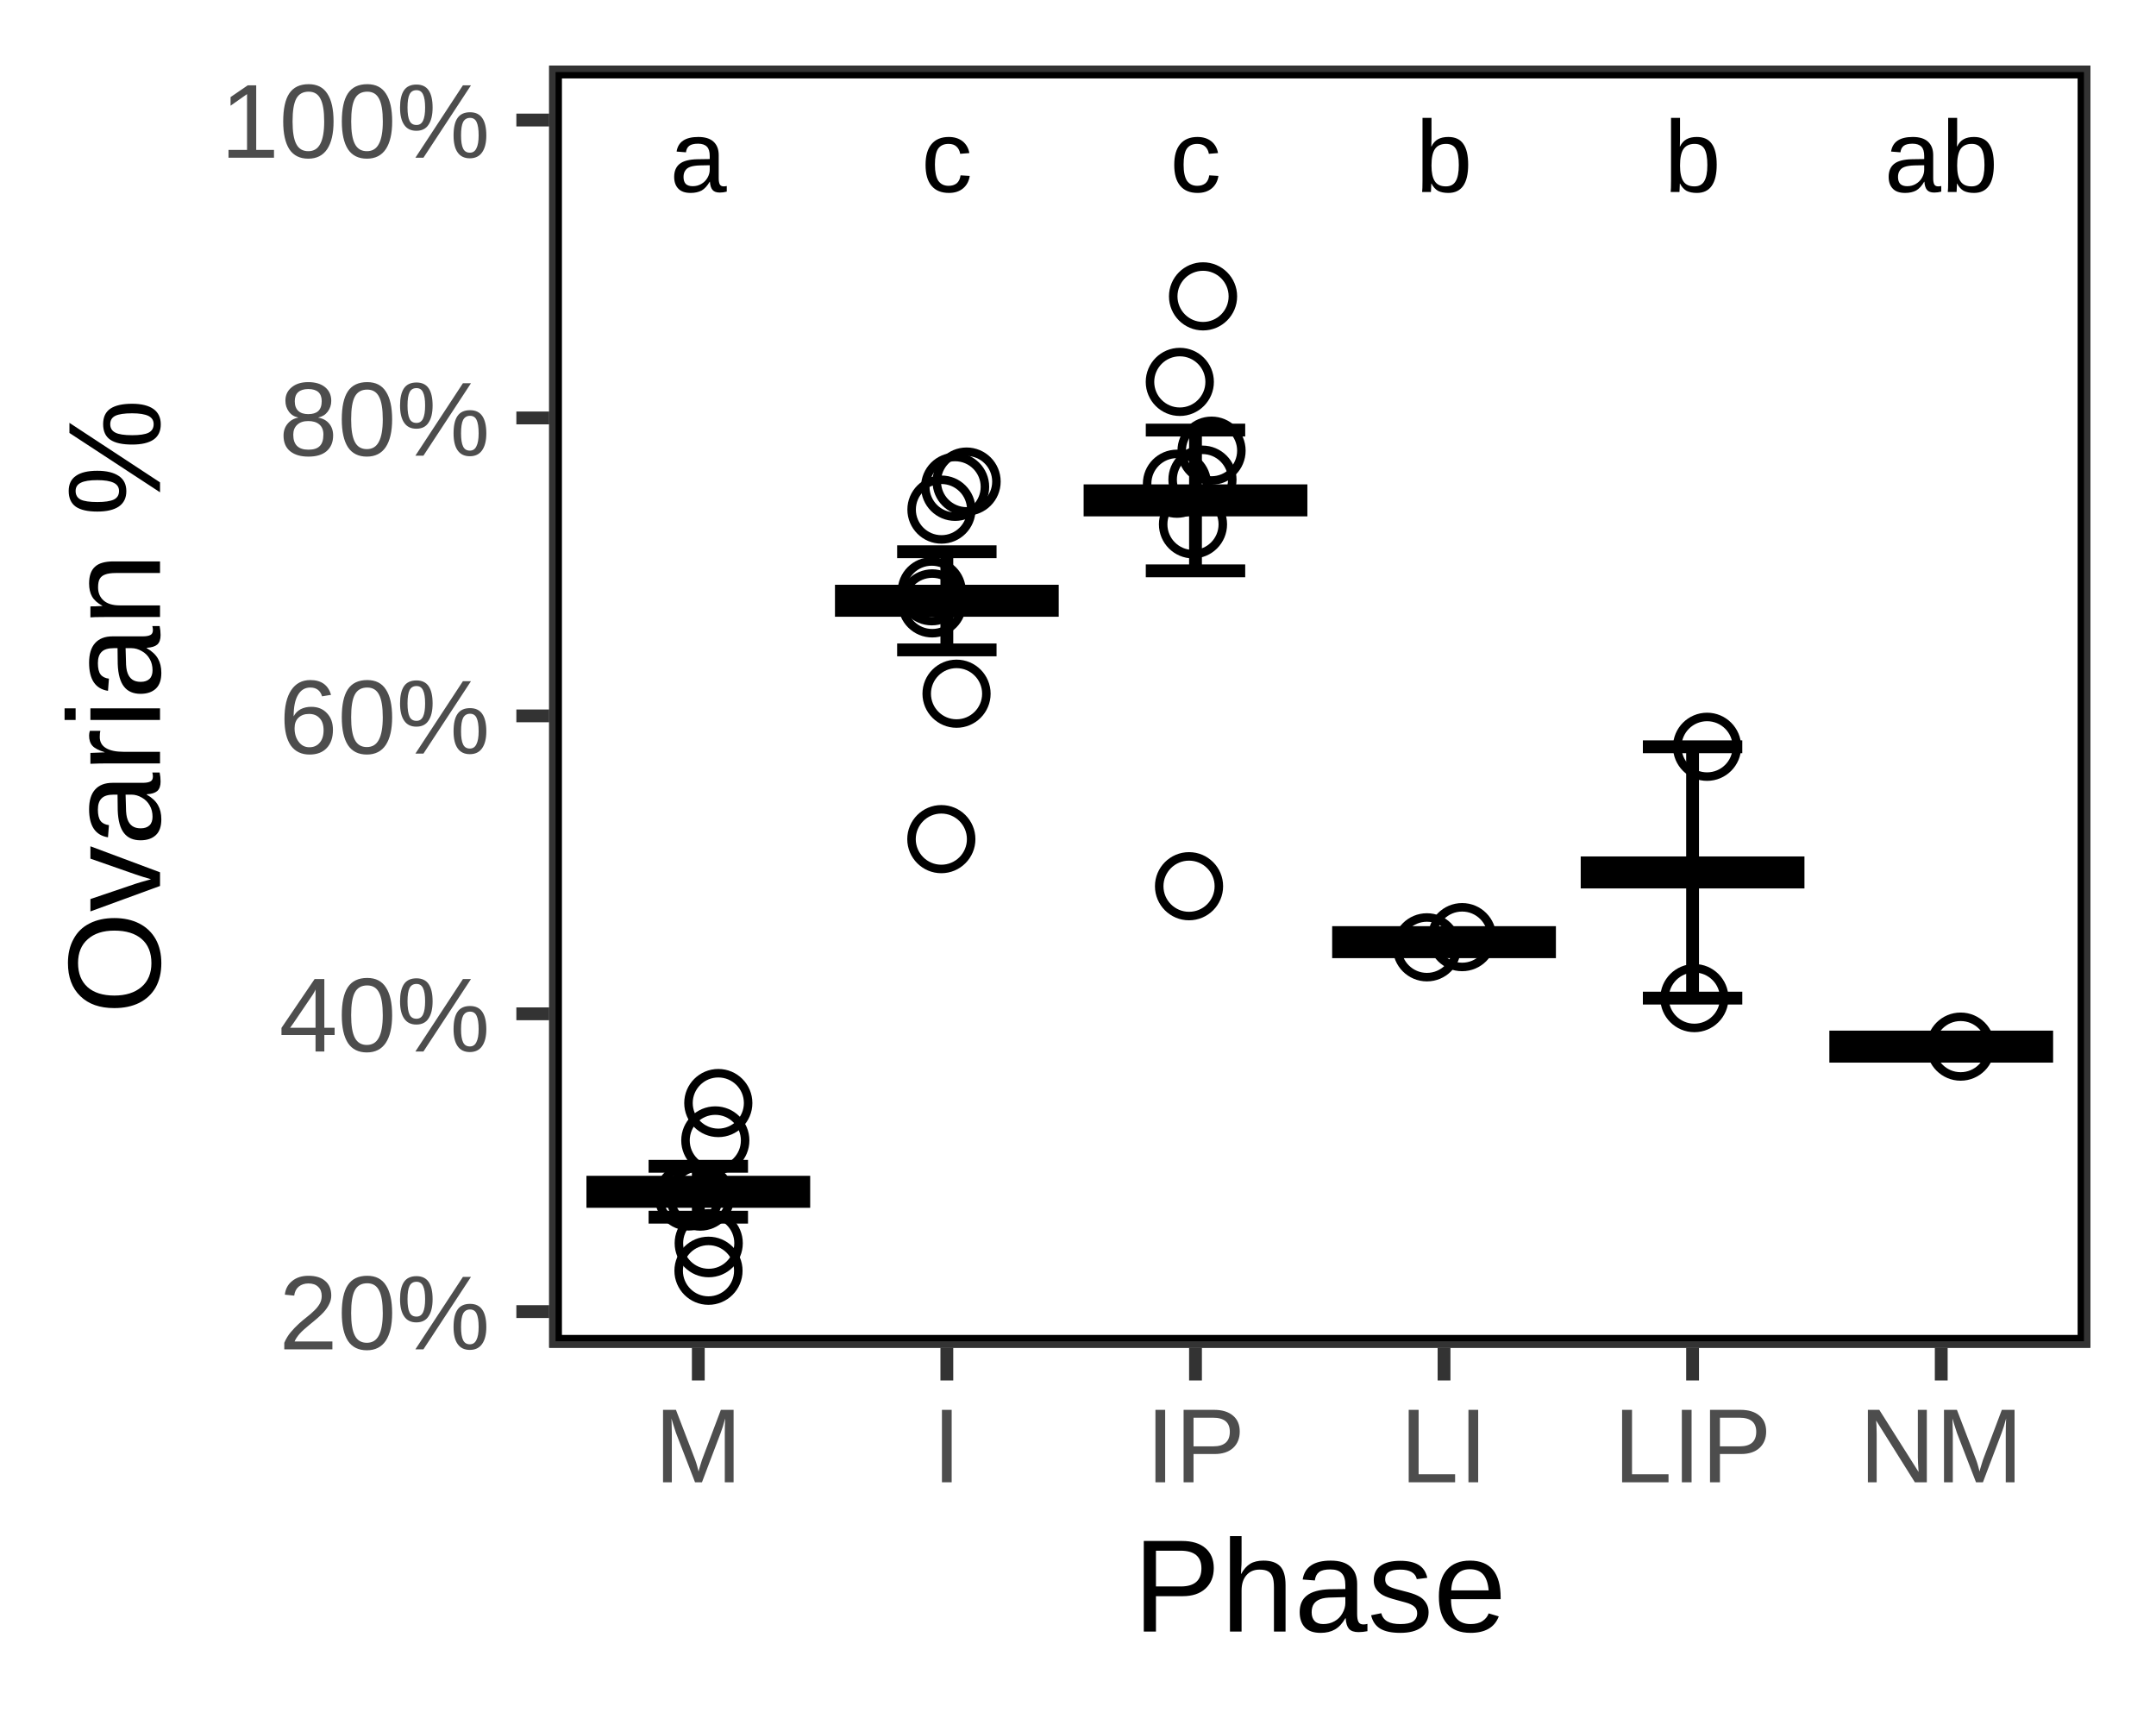
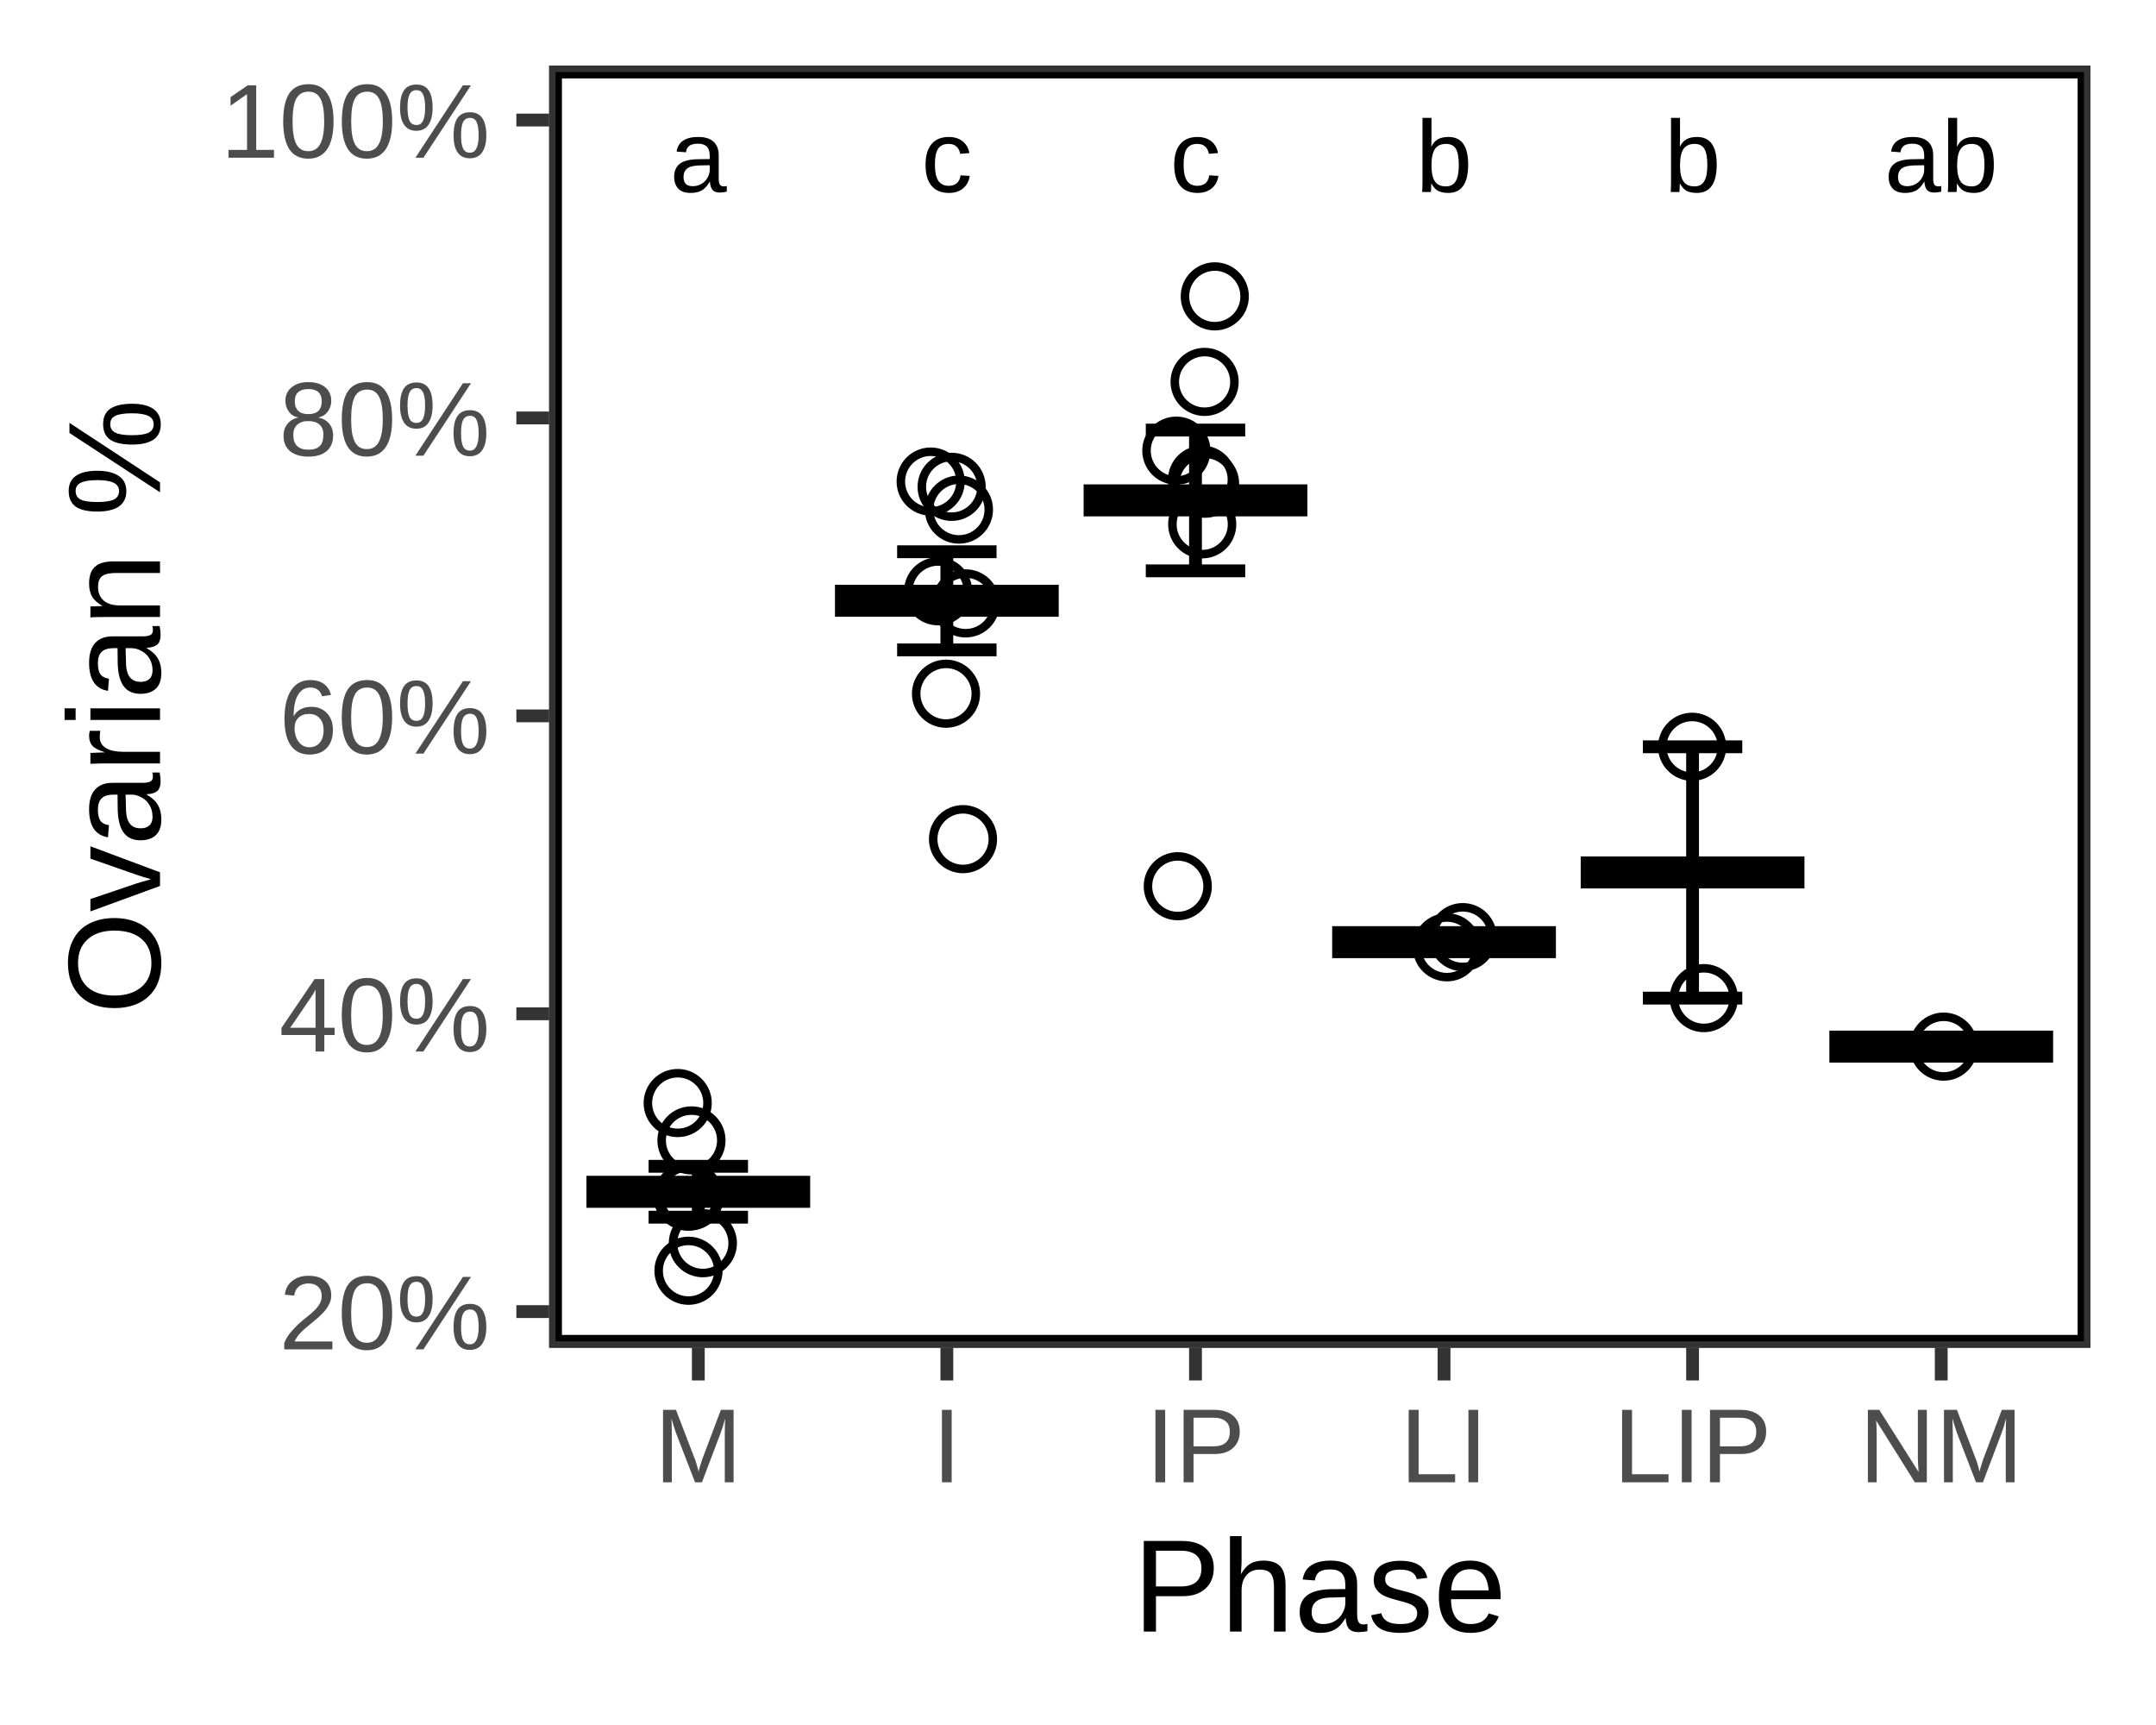
<svg xmlns="http://www.w3.org/2000/svg" width="180.00pt" height="144.00pt" viewBox="0 0 180.00 144.00">
  <g class="svglite">
    <defs>
      <style type="text/css">
    .svglite line, .svglite polyline, .svglite polygon, .svglite path, .svglite rect, .svglite circle {
      fill: none;
      stroke: #000000;
      stroke-linecap: round;
      stroke-linejoin: round;
      stroke-miterlimit: 10.00;
    }
    .svglite text {
      white-space: pre;
    }
    .svglite g.glyphgroup path {
      fill: inherit;
      stroke: none;
    }
  </style>
    </defs>
    <rect width="100%" height="100%" style="stroke: none; fill: #FFFFFF;" />
    <defs>
      <clipPath id="cpMC4wMHwxODAuMDB8MC4wMHwxNDQuMDA=">
        <rect x="0.00" y="0.00" width="180.00" height="144.00" />
      </clipPath>
    </defs>
    <g clip-path="url(#cpMC4wMHwxODAuMDB8MC4wMHwxNDQuMDA=)">
      <rect x="-0" y="0.00" width="180.00" height="144.00" style="stroke-width: 1.07; stroke: #FFFFFF; fill: #FFFFFF;" />
    </g>
    <defs>
      <clipPath id="cpNDUuODV8MTc0LjUyfDUuNDh8MTEyLjUw">
        <rect x="45.85" y="5.48" width="128.67" height="107.02" />
      </clipPath>
    </defs>
    <g clip-path="url(#cpNDUuODV8MTc0LjUyfDUuNDh8MTEyLjUw)">
      <rect x="45.85" y="5.48" width="128.67" height="107.02" style="stroke-width: 2.13; fill: #FFFFFF;" />
      <line x1="69.71" y1="50.15" x2="88.39" y2="50.15" style="stroke-width: 2.67; stroke-linecap: butt; stroke-linejoin: miter;" />
      <line x1="90.47" y1="41.77" x2="109.15" y2="41.77" style="stroke-width: 2.67; stroke-linecap: butt; stroke-linejoin: miter;" />
      <line x1="111.22" y1="78.65" x2="129.90" y2="78.65" style="stroke-width: 2.67; stroke-linecap: butt; stroke-linejoin: miter;" />
      <line x1="131.97" y1="72.83" x2="150.65" y2="72.83" style="stroke-width: 2.67; stroke-linecap: butt; stroke-linejoin: miter;" />
      <line x1="48.96" y1="99.49" x2="67.64" y2="99.49" style="stroke-width: 2.67; stroke-linecap: butt; stroke-linejoin: miter;" />
      <line x1="152.73" y1="87.37" x2="171.41" y2="87.37" style="stroke-width: 2.67; stroke-linecap: butt; stroke-linejoin: miter;" />
      <polyline points="74.90,46.06 83.20,46.06 " style="stroke-width: 1.07; stroke-linecap: butt;" />
      <polyline points="79.05,46.06 79.05,54.25 " style="stroke-width: 1.07; stroke-linecap: butt;" />
      <polyline points="74.90,54.25 83.20,54.25 " style="stroke-width: 1.07; stroke-linecap: butt;" />
      <polyline points="95.66,35.90 103.96,35.90 " style="stroke-width: 1.07; stroke-linecap: butt;" />
      <polyline points="99.81,35.90 99.81,47.65 " style="stroke-width: 1.07; stroke-linecap: butt;" />
      <polyline points="95.66,47.65 103.96,47.65 " style="stroke-width: 1.07; stroke-linecap: butt;" />
      <polyline points="116.41,78.23 124.71,78.23 " style="stroke-width: 1.07; stroke-linecap: butt;" />
      <polyline points="120.56,78.23 120.56,79.08 " style="stroke-width: 1.07; stroke-linecap: butt;" />
      <polyline points="116.41,79.08 124.71,79.08 " style="stroke-width: 1.07; stroke-linecap: butt;" />
      <polyline points="137.16,62.34 145.46,62.34 " style="stroke-width: 1.07; stroke-linecap: butt;" />
      <polyline points="141.31,62.34 141.31,83.32 " style="stroke-width: 1.07; stroke-linecap: butt;" />
      <polyline points="137.16,83.32 145.46,83.32 " style="stroke-width: 1.07; stroke-linecap: butt;" />
      <polyline points="54.15,97.36 62.45,97.36 " style="stroke-width: 1.07; stroke-linecap: butt;" />
      <polyline points="58.30,97.36 58.30,101.61 " style="stroke-width: 1.07; stroke-linecap: butt;" />
      <polyline points="54.15,101.61 62.45,101.61 " style="stroke-width: 1.07; stroke-linecap: butt;" />
-       <circle cx="119.13" cy="79.08" r="2.49" style="stroke-width: 0.71;" />
-       <circle cx="142.52" cy="62.34" r="2.49" style="stroke-width: 0.71;" />
-       <circle cx="77.83" cy="50.37" r="2.49" style="stroke-width: 0.71;" />
-       <circle cx="100.44" cy="24.74" r="2.49" style="stroke-width: 0.71;" />
-       <circle cx="77.79" cy="49.36" r="2.49" style="stroke-width: 0.71;" />
-       <circle cx="101.15" cy="37.62" r="2.49" style="stroke-width: 0.71;" />
-       <circle cx="59.15" cy="106.08" r="2.49" style="stroke-width: 0.71;" />
-       <circle cx="59.72" cy="95.20" r="2.49" style="stroke-width: 0.71;" />
-       <circle cx="57.50" cy="99.88" r="2.49" style="stroke-width: 0.71;" />
-       <circle cx="58.46" cy="99.89" r="2.49" style="stroke-width: 0.71;" />
-       <circle cx="59.97" cy="92.08" r="2.49" style="stroke-width: 0.71;" />
-       <circle cx="80.70" cy="40.20" r="2.49" style="stroke-width: 0.71;" />
-       <circle cx="99.60" cy="43.77" r="2.49" style="stroke-width: 0.71;" />
-       <circle cx="59.17" cy="103.78" r="2.49" style="stroke-width: 0.71;" />
-       <circle cx="122.07" cy="78.23" r="2.49" style="stroke-width: 0.71;" />
-       <circle cx="141.46" cy="83.32" r="2.49" style="stroke-width: 0.71;" />
-       <circle cx="79.74" cy="40.64" r="2.49" style="stroke-width: 0.71;" />
-       <circle cx="100.39" cy="40.04" r="2.49" style="stroke-width: 0.71;" />
-       <circle cx="79.86" cy="57.91" r="2.49" style="stroke-width: 0.71;" />
-       <circle cx="98.26" cy="40.38" r="2.49" style="stroke-width: 0.71;" />
-       <circle cx="163.69" cy="87.37" r="2.49" style="stroke-width: 0.71;" />
-       <circle cx="78.59" cy="70.05" r="2.49" style="stroke-width: 0.71;" />
-       <circle cx="98.50" cy="31.88" r="2.49" style="stroke-width: 0.71;" />
-       <circle cx="78.60" cy="42.54" r="2.49" style="stroke-width: 0.71;" />
-       <circle cx="99.27" cy="73.98" r="2.49" style="stroke-width: 0.71;" />
+       <circle cx="120.80" cy="79.08" r="2.49" style="stroke-width: 0.71;" />
+       <circle cx="141.27" cy="62.34" r="2.49" style="stroke-width: 0.71;" />
+       <circle cx="80.62" cy="50.37" r="2.49" style="stroke-width: 0.71;" />
+       <circle cx="101.42" cy="24.74" r="2.49" style="stroke-width: 0.71;" />
+       <circle cx="78.32" cy="49.36" r="2.49" style="stroke-width: 0.71;" />
+       <circle cx="98.21" cy="37.62" r="2.49" style="stroke-width: 0.71;" />
+       <circle cx="57.48" cy="106.08" r="2.49" style="stroke-width: 0.71;" />
+       <circle cx="57.73" cy="95.20" r="2.49" style="stroke-width: 0.71;" />
+       <circle cx="57.58" cy="99.88" r="2.49" style="stroke-width: 0.71;" />
+       <circle cx="57.41" cy="99.89" r="2.49" style="stroke-width: 0.71;" />
+       <circle cx="56.58" cy="92.08" r="2.49" style="stroke-width: 0.71;" />
+       <circle cx="77.70" cy="40.20" r="2.49" style="stroke-width: 0.71;" />
+       <circle cx="100.37" cy="43.77" r="2.49" style="stroke-width: 0.71;" />
+       <circle cx="58.68" cy="103.78" r="2.49" style="stroke-width: 0.71;" />
+       <circle cx="122.12" cy="78.23" r="2.49" style="stroke-width: 0.71;" />
+       <circle cx="142.25" cy="83.32" r="2.49" style="stroke-width: 0.71;" />
+       <circle cx="79.45" cy="40.64" r="2.49" style="stroke-width: 0.71;" />
+       <circle cx="100.36" cy="40.04" r="2.49" style="stroke-width: 0.71;" />
+       <circle cx="78.98" cy="57.91" r="2.49" style="stroke-width: 0.71;" />
+       <circle cx="100.61" cy="40.38" r="2.49" style="stroke-width: 0.71;" />
+       <circle cx="162.27" cy="87.37" r="2.49" style="stroke-width: 0.71;" />
+       <circle cx="80.40" cy="70.05" r="2.49" style="stroke-width: 0.71;" />
+       <circle cx="100.57" cy="31.88" r="2.49" style="stroke-width: 0.71;" />
+       <circle cx="80.06" cy="42.54" r="2.49" style="stroke-width: 0.71;" />
+       <circle cx="98.33" cy="73.98" r="2.49" style="stroke-width: 0.71;" />
      <text x="58.30" y="16.03" text-anchor="middle" style="font-size: 8.54px; font-family: &quot;Arial&quot;;" textLength="11.88px" lengthAdjust="spacingAndGlyphs"> a  </text>
      <text x="162.07" y="16.03" text-anchor="middle" style="font-size: 8.54px; font-family: &quot;Arial&quot;;" textLength="14.25px" lengthAdjust="spacingAndGlyphs"> ab </text>
      <text x="120.56" y="16.03" text-anchor="middle" style="font-size: 8.54px; font-family: &quot;Arial&quot;;" textLength="11.88px" lengthAdjust="spacingAndGlyphs">  b </text>
      <text x="141.31" y="16.03" text-anchor="middle" style="font-size: 8.54px; font-family: &quot;Arial&quot;;" textLength="11.88px" lengthAdjust="spacingAndGlyphs">  b </text>
      <text x="79.05" y="16.03" text-anchor="middle" style="font-size: 8.54px; font-family: &quot;Arial&quot;;" textLength="11.39px" lengthAdjust="spacingAndGlyphs">   c</text>
      <text x="99.81" y="16.03" text-anchor="middle" style="font-size: 8.54px; font-family: &quot;Arial&quot;;" textLength="11.39px" lengthAdjust="spacingAndGlyphs">   c</text>
      <rect x="45.85" y="5.48" width="128.67" height="107.02" style="stroke-width: 1.07; stroke: #333333;" />
    </g>
    <g clip-path="url(#cpMC4wMHwxODAuMDB8MC4wMHwxNDQuMDA=)">
      <text x="40.91" y="112.64" text-anchor="end" style="font-size: 8.80px;fill: #4D4D4D; font-family: &quot;Arial&quot;;" textLength="17.61px" lengthAdjust="spacingAndGlyphs">20%</text>
      <text x="40.91" y="87.78" text-anchor="end" style="font-size: 8.80px;fill: #4D4D4D; font-family: &quot;Arial&quot;;" textLength="17.61px" lengthAdjust="spacingAndGlyphs">40%</text>
      <text x="40.91" y="62.91" text-anchor="end" style="font-size: 8.80px;fill: #4D4D4D; font-family: &quot;Arial&quot;;" textLength="17.61px" lengthAdjust="spacingAndGlyphs">60%</text>
      <text x="40.91" y="38.04" text-anchor="end" style="font-size: 8.80px;fill: #4D4D4D; font-family: &quot;Arial&quot;;" textLength="17.61px" lengthAdjust="spacingAndGlyphs">80%</text>
      <text x="40.91" y="13.17" text-anchor="end" style="font-size: 8.80px;fill: #4D4D4D; font-family: &quot;Arial&quot;;" textLength="22.50px" lengthAdjust="spacingAndGlyphs">100%</text>
      <polyline points="43.11,109.49 45.85,109.49 " style="stroke-width: 1.07; stroke: #333333; stroke-linecap: butt;" />
      <polyline points="43.11,84.63 45.85,84.63 " style="stroke-width: 1.07; stroke: #333333; stroke-linecap: butt;" />
      <polyline points="43.11,59.76 45.85,59.76 " style="stroke-width: 1.07; stroke: #333333; stroke-linecap: butt;" />
      <polyline points="43.11,34.89 45.85,34.89 " style="stroke-width: 1.07; stroke: #333333; stroke-linecap: butt;" />
      <polyline points="43.11,10.02 45.85,10.02 " style="stroke-width: 1.07; stroke: #333333; stroke-linecap: butt;" />
      <polyline points="58.30,115.24 58.30,112.50 " style="stroke-width: 1.07; stroke: #333333; stroke-linecap: butt;" />
      <polyline points="79.05,115.24 79.05,112.50 " style="stroke-width: 1.07; stroke: #333333; stroke-linecap: butt;" />
      <polyline points="99.81,115.24 99.81,112.50 " style="stroke-width: 1.07; stroke: #333333; stroke-linecap: butt;" />
      <polyline points="120.56,115.24 120.56,112.50 " style="stroke-width: 1.07; stroke: #333333; stroke-linecap: butt;" />
      <polyline points="141.31,115.24 141.31,112.50 " style="stroke-width: 1.07; stroke: #333333; stroke-linecap: butt;" />
      <polyline points="162.07,115.24 162.07,112.50 " style="stroke-width: 1.07; stroke: #333333; stroke-linecap: butt;" />
      <text x="58.30" y="123.74" text-anchor="middle" style="font-size: 8.80px;fill: #4D4D4D; font-family: &quot;Arial&quot;;" textLength="7.33px" lengthAdjust="spacingAndGlyphs">M</text>
      <text x="79.05" y="123.74" text-anchor="middle" style="font-size: 8.80px;fill: #4D4D4D; font-family: &quot;Arial&quot;;" textLength="2.44px" lengthAdjust="spacingAndGlyphs">I</text>
      <text x="99.81" y="123.74" text-anchor="middle" style="font-size: 8.80px;fill: #4D4D4D; font-family: &quot;Arial&quot;;" textLength="8.31px" lengthAdjust="spacingAndGlyphs">IP</text>
      <text x="120.56" y="123.74" text-anchor="middle" style="font-size: 8.80px;fill: #4D4D4D; font-family: &quot;Arial&quot;;" textLength="7.33px" lengthAdjust="spacingAndGlyphs">LI</text>
      <text x="141.31" y="123.74" text-anchor="middle" style="font-size: 8.80px;fill: #4D4D4D; font-family: &quot;Arial&quot;;" textLength="13.20px" lengthAdjust="spacingAndGlyphs">LIP</text>
      <text x="162.07" y="123.74" text-anchor="middle" style="font-size: 8.80px;fill: #4D4D4D; font-family: &quot;Arial&quot;;" textLength="13.69px" lengthAdjust="spacingAndGlyphs">NM</text>
      <text x="110.18" y="136.20" text-anchor="middle" style="font-size: 11.00px; font-family: &quot;Arial&quot;;" textLength="31.22px" lengthAdjust="spacingAndGlyphs">Phase</text>
      <text transform="translate(13.36,58.99) rotate(-90)" text-anchor="middle" style="font-size: 11.00px; font-family: &quot;Arial&quot;;" textLength="51.38px" lengthAdjust="spacingAndGlyphs">Ovarian %</text>
    </g>
  </g>
</svg>
